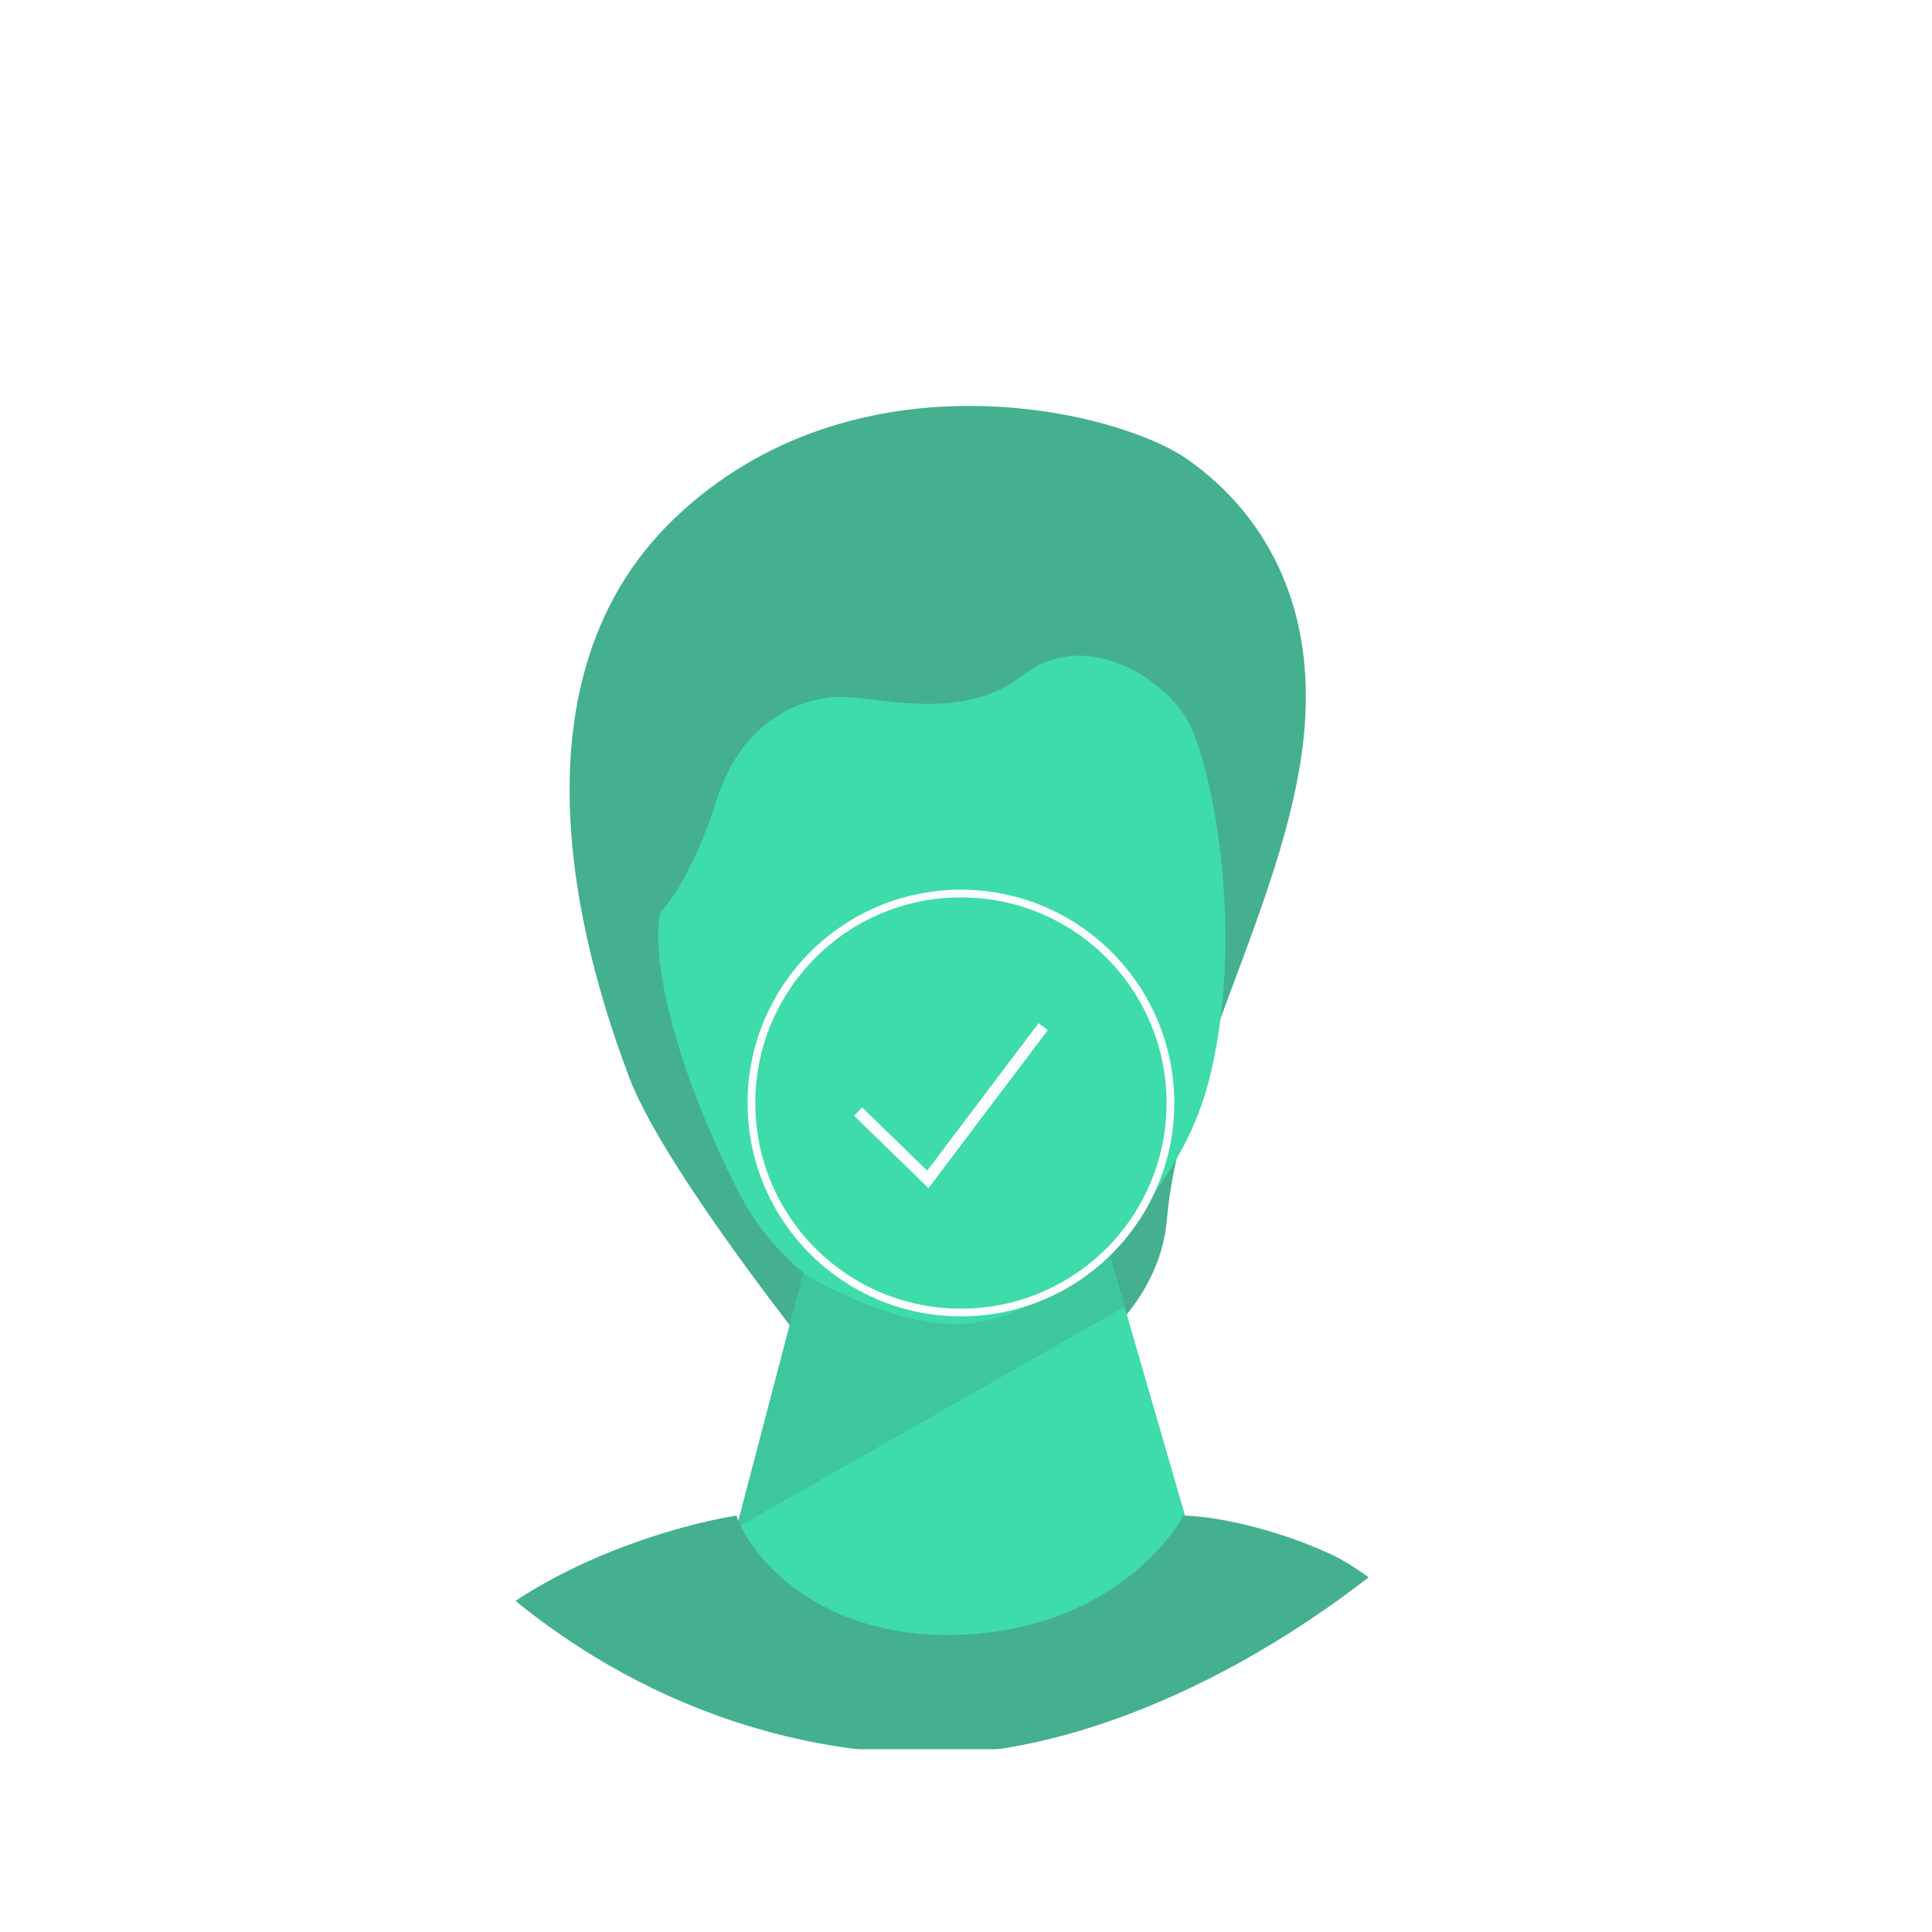
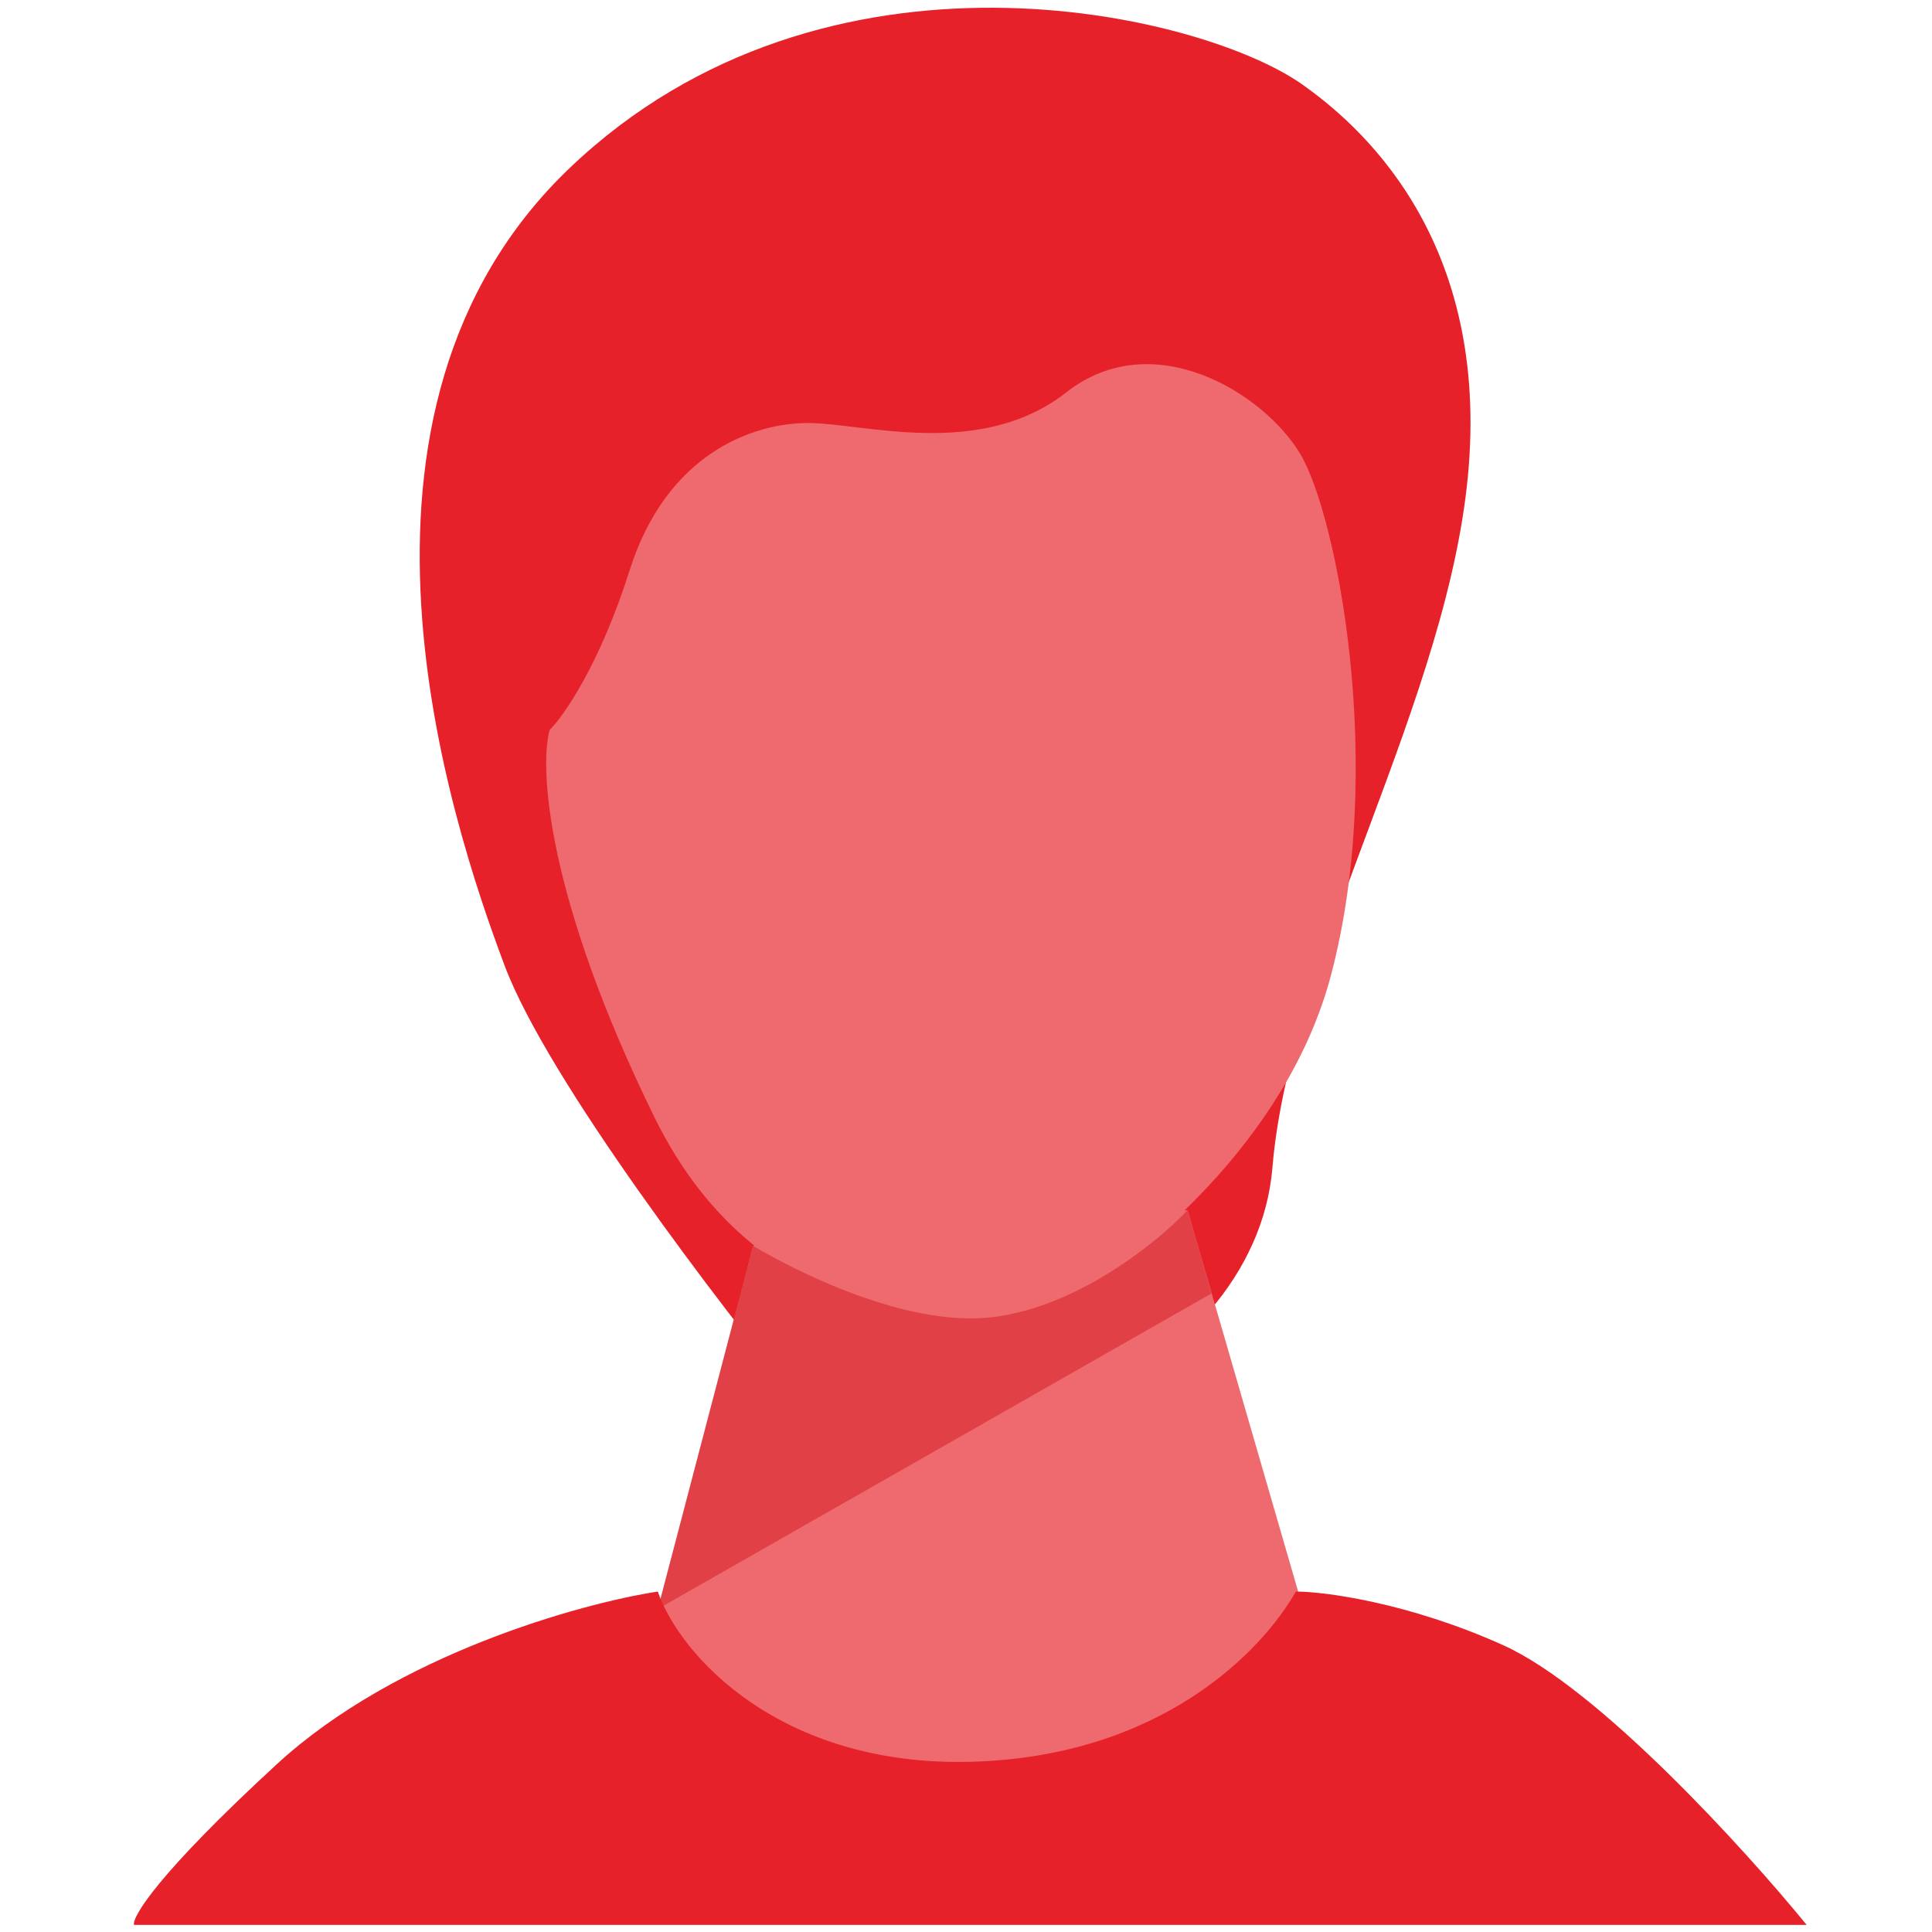
- <svg xmlns="http://www.w3.org/2000/svg" width="500" height="500" viewBox="0 0 500 500" fill="none">
-   <mask id="mask0_102:158" style="mask-type:alpha" maskUnits="userSpaceOnUse" x="58" y="46" width="384" height="408">
-     <path d="M441.822 249.989C441.822 362.649 318.133 455.461 239.532 453.978C140.344 452.107 58 362.649 58 249.989C58 137.329 143.921 46 249.911 46C355.9 46 441.822 137.329 441.822 249.989Z" fill="#44B090" />
-   </mask>
-   <g mask="url(#mask0_102:158)">
-     <path d="M162.786 278.699C170.558 299.423 202.004 340.583 216.755 358.573C241.581 376.922 298.788 354.256 302.026 315.398C305.264 276.541 334.407 230.128 337.645 188.032C340.883 145.936 317.398 125.995 307.423 118.952C289.073 105.997 221.073 89.809 174.659 134.063C128.246 178.317 153.072 252.794 162.786 278.699Z" fill="#44B090" />
-     <path d="M185.468 207.072C180.114 223.994 173.57 233.421 170.968 236.018C169.109 242.699 170.298 266.079 189.93 306.159C209.562 346.239 247.933 345.126 264.665 339.559C277.307 332.508 304.598 310.835 312.629 280.552C322.668 242.699 313.745 197.051 307.052 185.918C300.359 174.785 280.281 162.538 264.665 174.785C249.049 187.031 227.855 180.351 217.816 180.351C207.777 180.351 192.161 185.918 185.468 207.072Z" fill="#3EDBAB" />
-     <path d="M190.585 397.563L207.855 329.563L286.649 323.086L308.237 397.563C301.761 405.119 281.684 421.309 253.189 425.627C224.693 429.944 199.58 408.717 190.585 397.563Z" fill="#3EDBAB" />
-     <path d="M251.03 342.515C235.487 344.242 215.77 334.24 207.855 329.563L190.585 395.404L290.967 338.198L286.649 323.086C281.253 328.843 266.573 340.788 251.03 342.515Z" fill="#3EC69C" />
-     <path d="M121.504 423.547C143.092 403.687 176.552 394.404 190.584 392.245C194.542 403.759 212.69 423.976 247.23 423.112C281.77 422.249 300.163 403.039 306.28 392.245C311.317 392.245 326.586 394.188 343.856 401.96C361.126 409.731 387.75 439.018 398.904 452.69H95.599C95.239 451.251 99.917 443.408 121.504 423.547Z" fill="#44B090" />
-   </g>
-   <path d="M222.078 287.68L240.128 305.229L269.97 265.698" stroke="#FBFEFD" stroke-width="3" />
-   <circle cx="248.685" cy="285.465" r="54.214" stroke="#FBFEFD" stroke-width="2" />
+ <svg xmlns="http://www.w3.org/2000/svg" width="500" height="500" viewBox="0 0 69 79" fill="none">
+   <path d="M15.63 39.474C17.382 44.148 24.474 53.429 27.8 57.486C33.398 61.624 46.298 56.513 47.029 47.75C47.759 38.988 54.331 28.521 55.061 19.029C55.791 9.536 50.495 5.039 48.246 3.451C44.108 0.529 28.774 -3.121 18.307 6.858C7.841 16.838 13.439 33.633 15.63 39.474Z" fill="#E62129" />
+   <path d="M20.745 23.322C19.537 27.138 18.062 29.264 17.475 29.85C17.055 31.356 17.324 36.628 21.751 45.667C26.178 54.705 34.831 54.454 38.604 53.198C41.455 51.608 47.609 46.721 49.42 39.892C51.684 31.356 49.671 21.062 48.162 18.552C46.653 16.041 42.125 13.28 38.604 16.041C35.082 18.803 30.303 17.297 28.039 17.297C25.776 17.297 22.254 18.552 20.745 23.322Z" fill="#EE6A6F" />
+   <path d="M21.898 66.278L25.793 50.944L43.561 49.484L48.429 66.278C46.969 67.982 42.442 71.633 36.016 72.607C29.59 73.581 23.927 68.794 21.898 66.278Z" fill="#EE6A6F" />
+   <path d="M35.529 53.865C32.024 54.254 27.578 51.999 25.793 50.944L21.898 65.792L44.535 52.891L43.561 49.484C42.344 50.782 39.034 53.475 35.529 53.865Z" fill="#E14046" />
+   <path d="M6.32 72.138C11.188 67.659 18.734 65.566 21.898 65.079C22.791 67.676 26.883 72.235 34.672 72.04C42.461 71.845 46.609 67.513 47.988 65.079C49.124 65.079 52.567 65.517 56.461 67.27C60.356 69.022 66.36 75.627 68.875 78.71H0.479C0.398 78.385 1.452 76.617 6.32 72.138Z" fill="#E62129" />
</svg>
